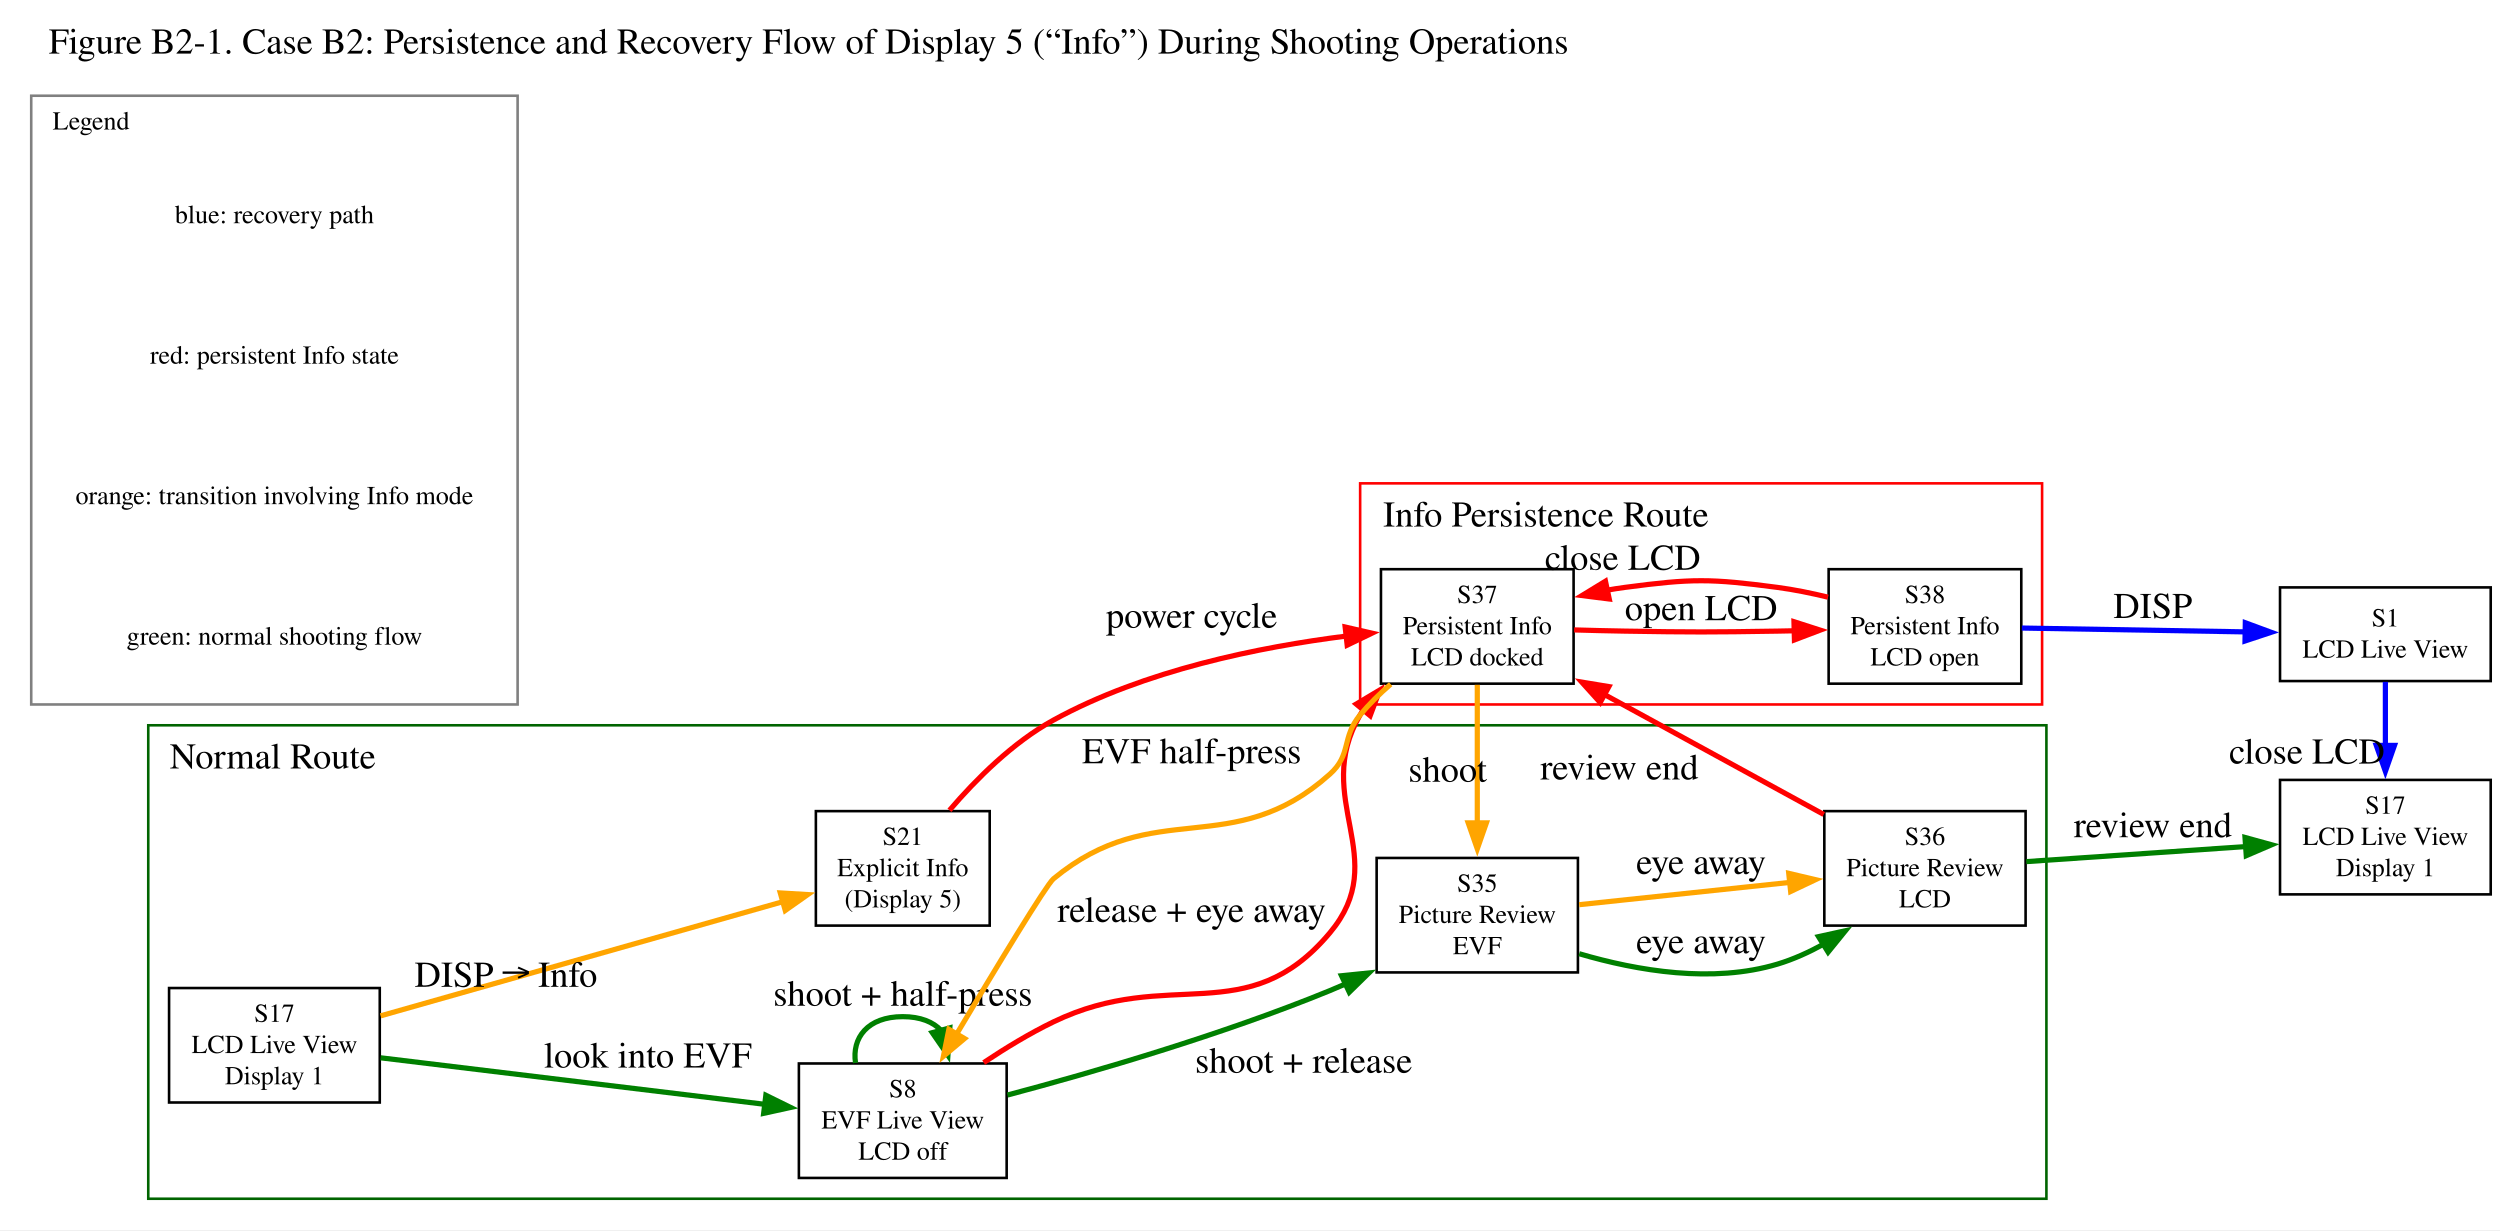
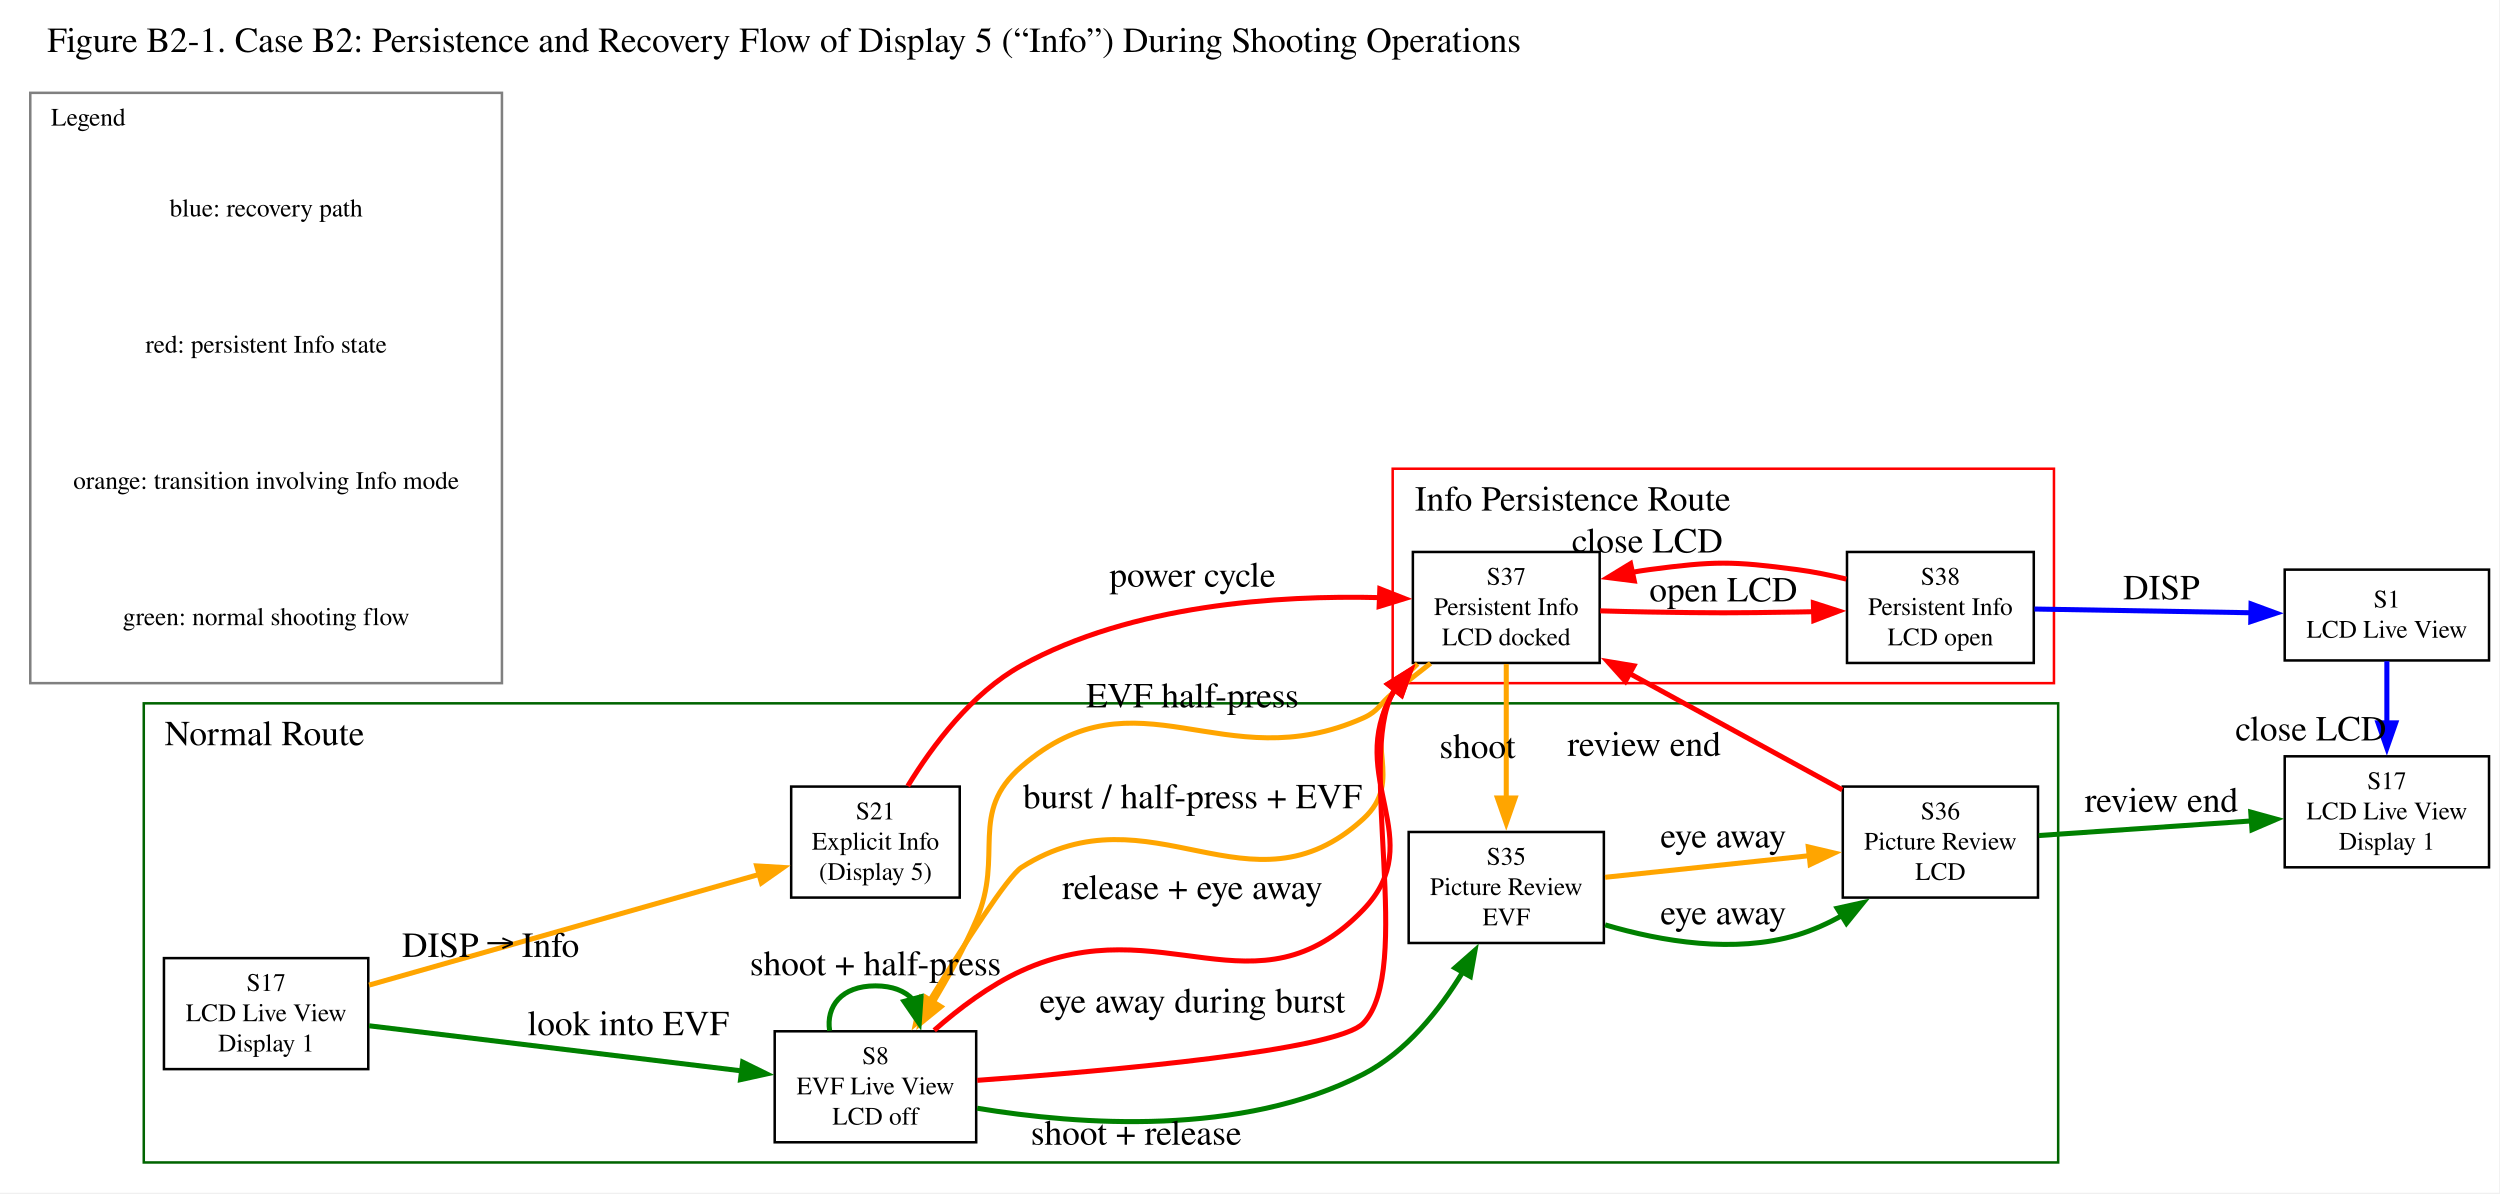
- <svg xmlns="http://www.w3.org/2000/svg" width="961pt" height="473pt" viewBox="0.00 0.00 961.00 473.00">
+ <svg xmlns="http://www.w3.org/2000/svg" width="991pt" height="473pt" viewBox="0.00 0.00 991.00 473.00">
  <g id="graph0" class="graph" transform="scale(1 1) rotate(0) translate(4 468.8)">
-     <polygon fill="white" stroke="none" points="-4,4 -4,-468.8 957.43,-468.8 957.43,4 -4,4" />
+     <polygon fill="white" stroke="none" points="-4,4 -4,-468.8 986.65,-468.8 986.65,4 -4,4" />
    <text xml:space="preserve" text-anchor="middle" x="306.82" y="-448.2" font-family="Times,serif" font-size="14.00">Figure B2-1. Case B2: Persistence and Recovery Flow of Display 5 (“Info”) During Shooting Operations</text>
    <g id="clust2" class="cluster">
-       <polygon fill="none" stroke="darkgreen" points="52.99,-8 52.99,-190 782.64,-190 782.64,-8 52.99,-8" />
+       <polygon fill="none" stroke="darkgreen" points="52.99,-8 52.99,-190 811.86,-190 811.86,-8 52.99,-8" />
      <text xml:space="preserve" text-anchor="middle" x="100.85" y="-173.4" font-family="Times,serif" font-size="14.00">Normal Route</text>
    </g>
    <g id="clust3" class="cluster">
-       <polygon fill="none" stroke="red" points="518.84,-198 518.84,-283 780.98,-283 780.98,-198 518.84,-198" />
-       <text xml:space="preserve" text-anchor="middle" x="590.22" y="-266.4" font-family="Times,serif" font-size="14.00">Info Persistence Route</text>
+       <polygon fill="none" stroke="red" points="548.06,-198 548.06,-283 810.19,-283 810.19,-198 548.06,-198" />
+       <text xml:space="preserve" text-anchor="middle" x="619.43" y="-266.4" font-family="Times,serif" font-size="14.00">Info Persistence Route</text>
    </g>
    <g id="clust5" class="cluster">
      <polygon fill="none" stroke="gray" points="8,-198 8,-432 194.97,-432 194.97,-198 8,-198" />
      <text xml:space="preserve" text-anchor="middle" x="30.99" y="-419" font-family="Times,serif" font-size="10.00">Legend</text>
    </g>
    <g id="node1" class="node">
+       <polygon fill="none" stroke="black" points="630.11,-250 556.06,-250 556.06,-206 630.11,-206 630.11,-250" />
+       <text xml:space="preserve" text-anchor="middle" x="593.08" y="-237" font-family="Times,serif" font-size="10.00">S37</text>
+       <text xml:space="preserve" text-anchor="middle" x="593.08" y="-225" font-family="Times,serif" font-size="10.00">Persistent Info</text>
+       <text xml:space="preserve" text-anchor="middle" x="593.08" y="-213" font-family="Times,serif" font-size="10.00">LCD docked</text>
+     </g>
+     <g id="node2" class="node">
+       <polygon fill="none" stroke="black" points="802.19,-250 728.15,-250 728.15,-206 802.19,-206 802.19,-250" />
+       <text xml:space="preserve" text-anchor="middle" x="765.17" y="-237" font-family="Times,serif" font-size="10.00">S38</text>
+       <text xml:space="preserve" text-anchor="middle" x="765.17" y="-225" font-family="Times,serif" font-size="10.00">Persistent Info</text>
+       <text xml:space="preserve" text-anchor="middle" x="765.17" y="-213" font-family="Times,serif" font-size="10.00">LCD open</text>
+     </g>
+     <g id="edge15" class="edge">
+       <path fill="none" stroke="red" stroke-width="2" d="M630.33,-226.66C636.8,-226.47 643.48,-226.3 649.77,-226.2 675.86,-225.78 682.39,-225.78 708.48,-226.2 710.65,-226.23 712.85,-226.28 715.08,-226.33" />
+       <polygon fill="red" stroke="red" stroke-width="2" points="714.82,-229.82 724.9,-226.58 715,-222.82 714.82,-229.82" />
+       <text xml:space="preserve" text-anchor="middle" x="679.13" y="-230.4" font-family="Times,serif" font-size="14.00">open LCD</text>
+     </g>
+     <g id="node5" class="node">
+       <polygon fill="none" stroke="black" points="382.96,-60 303.09,-60 303.09,-16 382.96,-16 382.96,-60" />
+       <text xml:space="preserve" text-anchor="middle" x="343.03" y="-47" font-family="Times,serif" font-size="10.00">S8</text>
+       <text xml:space="preserve" text-anchor="middle" x="343.03" y="-35" font-family="Times,serif" font-size="10.00">EVF Live View</text>
+       <text xml:space="preserve" text-anchor="middle" x="343.03" y="-23" font-family="Times,serif" font-size="10.00">LCD off</text>
+     </g>
+     <g id="edge8" class="edge">
+       <path fill="none" stroke="orange" stroke-width="2" d="M563.06,-205.86C558.03,-201.94 552.87,-197.88 548.06,-194 542.79,-189.75 542.58,-186.96 536.4,-184.2 480.88,-159.42 446.98,-204.74 400.96,-165 379.57,-146.52 394.23,-129.92 382.96,-104 378.19,-93.01 371.95,-81.58 365.87,-71.38" />
+       <polygon fill="orange" stroke="orange" stroke-width="2" points="368.97,-69.74 360.75,-63.06 363.01,-73.41 368.97,-69.74" />
+       <text xml:space="preserve" text-anchor="middle" x="468.68" y="-188.4" font-family="Times,serif" font-size="14.00">EVF half-press</text>
+     </g>
+     <g id="edge11" class="edge">
+       <path fill="none" stroke="orange" stroke-width="2" d="M557.95,-205.68C554.21,-202.13 550.78,-198.22 548.06,-194 535.76,-174.88 553.17,-159.54 536.4,-144.2 491.54,-103.17 452.28,-157.6 400.96,-125 395.47,-121.51 378.06,-94.28 363.93,-71.21" />
+       <polygon fill="orange" stroke="orange" stroke-width="2" points="367.07,-69.65 358.89,-62.92 361.09,-73.28 367.07,-69.65" />
+       <text xml:space="preserve" text-anchor="middle" x="468.68" y="-148.4" font-family="Times,serif" font-size="14.00">burst / half-press + EVF</text>
+     </g>
+     <g id="node7" class="node">
+       <polygon fill="none" stroke="black" points="631.77,-139 554.4,-139 554.4,-95 631.77,-95 631.77,-139" />
+       <text xml:space="preserve" text-anchor="middle" x="593.08" y="-126" font-family="Times,serif" font-size="10.00">S35</text>
+       <text xml:space="preserve" text-anchor="middle" x="593.08" y="-114" font-family="Times,serif" font-size="10.00">Picture Review</text>
+       <text xml:space="preserve" text-anchor="middle" x="593.08" y="-102" font-family="Times,serif" font-size="10.00">EVF</text>
+     </g>
+     <g id="edge12" class="edge">
+       <path fill="none" stroke="orange" stroke-width="2" d="M593.08,-205.57C593.08,-190.31 593.08,-169.79 593.08,-152.35" />
+       <polygon fill="orange" stroke="orange" stroke-width="2" points="596.58,-152.49 593.08,-142.49 589.58,-152.49 596.58,-152.49" />
+       <text xml:space="preserve" text-anchor="middle" x="581.68" y="-168.3" font-family="Times,serif" font-size="14.00">shoot</text>
+     </g>
+     <g id="edge16" class="edge">
+       <path fill="none" stroke="red" stroke-width="2" d="M727.91,-239.24C721.49,-240.8 714.84,-242.16 708.48,-243 682.61,-246.42 675.64,-246.42 649.77,-243 647.49,-242.7 645.17,-242.33 642.83,-241.91" />
+       <polygon fill="red" stroke="red" stroke-width="2" points="643.82,-238.54 633.31,-239.87 642.36,-245.39 643.82,-238.54" />
+       <text xml:space="preserve" text-anchor="middle" x="648.99" y="-249.77" font-family="Times,serif" font-size="14.00">close LCD</text>
+     </g>
+     <g id="node9" class="node">
+       <polygon fill="none" stroke="black" points="982.65,-243 901.66,-243 901.66,-207 982.65,-207 982.65,-243" />
+       <text xml:space="preserve" text-anchor="middle" x="942.15" y="-228" font-family="Times,serif" font-size="10.00">S1</text>
+       <text xml:space="preserve" text-anchor="middle" x="942.15" y="-216" font-family="Times,serif" font-size="10.00">LCD Live View</text>
+     </g>
+     <g id="edge17" class="edge">
+       <path fill="none" stroke="blue" stroke-width="2" d="M802.43,-227.38C827.32,-226.95 860.74,-226.38 888.55,-225.9" />
+       <polygon fill="blue" stroke="blue" stroke-width="2" points="888.32,-229.41 898.26,-225.74 888.2,-222.41 888.32,-229.41" />
+       <text xml:space="preserve" text-anchor="middle" x="852.76" y="-231.23" font-family="Times,serif" font-size="14.00">DISP</text>
+     </g>
+     <g id="node3" class="node">
      <polygon fill="none" stroke="black" points="141.98,-89 60.99,-89 60.99,-45 141.98,-45 141.98,-89" />
      <text xml:space="preserve" text-anchor="middle" x="101.49" y="-76" font-family="Times,serif" font-size="10.00">S17</text>
      <text xml:space="preserve" text-anchor="middle" x="101.49" y="-64" font-family="Times,serif" font-size="10.00">LCD Live View</text>
      <text xml:space="preserve" text-anchor="middle" x="101.49" y="-52" font-family="Times,serif" font-size="10.00">Display 1</text>
-     </g>
-     <g id="node3" class="node">
-       <polygon fill="none" stroke="black" points="382.96,-60 303.09,-60 303.09,-16 382.96,-16 382.96,-60" />
-       <text xml:space="preserve" text-anchor="middle" x="343.03" y="-47" font-family="Times,serif" font-size="10.00">S8</text>
-       <text xml:space="preserve" text-anchor="middle" x="343.03" y="-35" font-family="Times,serif" font-size="10.00">EVF Live View</text>
-       <text xml:space="preserve" text-anchor="middle" x="343.03" y="-23" font-family="Times,serif" font-size="10.00">LCD off</text>
    </g>
    <g id="edge1" class="edge">
      <path fill="none" stroke="green" stroke-width="2" d="M142.31,-62.18C182.79,-57.28 245.68,-49.66 290.06,-44.29" />
      <polygon fill="green" stroke="green" stroke-width="2" points="290.39,-47.78 299.9,-43.1 289.55,-40.83 290.39,-47.78" />
      <text xml:space="preserve" text-anchor="middle" x="245.03" y="-58.44" font-family="Times,serif" font-size="14.00">look into EVF</text>
    </g>
-     <g id="node4" class="node">
+     <g id="node6" class="node">
      <polygon fill="none" stroke="black" points="376.44,-157 309.62,-157 309.62,-113 376.44,-113 376.44,-157" />
      <text xml:space="preserve" text-anchor="middle" x="343.03" y="-144" font-family="Times,serif" font-size="10.00">S21</text>
      <text xml:space="preserve" text-anchor="middle" x="343.03" y="-132" font-family="Times,serif" font-size="10.00">Explicit Info</text>
      <text xml:space="preserve" text-anchor="middle" x="343.03" y="-120" font-family="Times,serif" font-size="10.00">(Display 5)</text>
    </g>
    <g id="edge5" class="edge">
      <path fill="none" stroke="orange" stroke-width="2" d="M142.31,-78.31C184.93,-90.4 252.41,-109.56 296.95,-122.2" />
      <polygon fill="orange" stroke="orange" stroke-width="2" points="295.94,-125.55 306.51,-124.92 297.85,-118.82 295.94,-125.55" />
      <text xml:space="preserve" text-anchor="middle" x="190.49" y="-89.48" font-family="Times,serif" font-size="14.00">DISP → Info</text>
    </g>
-     <g id="node2" class="node">
-       <polygon fill="none" stroke="black" points="953.43,-169 872.44,-169 872.44,-125 953.43,-125 953.43,-169" />
-       <text xml:space="preserve" text-anchor="middle" x="912.94" y="-156" font-family="Times,serif" font-size="10.00">S17</text>
-       <text xml:space="preserve" text-anchor="middle" x="912.94" y="-144" font-family="Times,serif" font-size="10.00">LCD Live View</text>
-       <text xml:space="preserve" text-anchor="middle" x="912.94" y="-132" font-family="Times,serif" font-size="10.00">Display 1</text>
+     <g id="node4" class="node">
+       <polygon fill="none" stroke="black" points="982.65,-169 901.66,-169 901.66,-125 982.65,-125 982.65,-169" />
+       <text xml:space="preserve" text-anchor="middle" x="942.15" y="-156" font-family="Times,serif" font-size="10.00">S17</text>
+       <text xml:space="preserve" text-anchor="middle" x="942.15" y="-144" font-family="Times,serif" font-size="10.00">LCD Live View</text>
+       <text xml:space="preserve" text-anchor="middle" x="942.15" y="-132" font-family="Times,serif" font-size="10.00">Display 1</text>
+     </g>
+     <g id="edge9" class="edge">
+       <path fill="none" stroke="red" stroke-width="2" d="M366.32,-60.39C376.17,-69.06 388.36,-78.25 400.96,-84 456.59,-109.39 494.07,-64.07 536.4,-108.2 563.04,-135.97 528.8,-160.68 548.06,-194 548.36,-194.52 548.68,-195.04 549,-195.55" />
+       <polygon fill="red" stroke="red" stroke-width="2" points="546.18,-197.63 555.22,-203.16 551.6,-193.2 546.18,-197.63" />
+       <text xml:space="preserve" text-anchor="middle" x="468.68" y="-112.4" font-family="Times,serif" font-size="14.00">release + eye away</text>
+     </g>
+     <g id="edge10" class="edge">
+       <path fill="none" stroke="red" stroke-width="2" d="M383.38,-40.55C436.57,-44.38 525.99,-52.35 536.4,-63.2 556.6,-84.26 534.04,-168.41 548.06,-194 548.35,-194.53 548.65,-195.05 548.97,-195.57" />
+       <polygon fill="red" stroke="red" stroke-width="2" points="546.1,-197.59 555.06,-203.24 551.58,-193.24 546.1,-197.59" />
+       <text xml:space="preserve" text-anchor="middle" x="468.68" y="-67.4" font-family="Times,serif" font-size="14.00">eye away during burst</text>
    </g>
    <g id="edge6" class="edge">
      <path fill="none" stroke="green" stroke-width="2" d="M324.87,-60.21C323.39,-69.8 329.44,-78 343.03,-78 349.82,-78 354.73,-75.95 357.76,-72.7" />
      <polygon fill="green" stroke="green" stroke-width="2" points="361.11,-73.7 360.38,-63.13 354.36,-71.85 361.11,-73.7" />
      <text xml:space="preserve" text-anchor="middle" x="343.03" y="-82.2" font-family="Times,serif" font-size="14.00">shoot + half-press</text>
    </g>
-     <g id="node5" class="node">
-       <polygon fill="none" stroke="black" points="602.55,-139 525.18,-139 525.18,-95 602.55,-95 602.55,-139" />
-       <text xml:space="preserve" text-anchor="middle" x="563.87" y="-126" font-family="Times,serif" font-size="10.00">S35</text>
-       <text xml:space="preserve" text-anchor="middle" x="563.87" y="-114" font-family="Times,serif" font-size="10.00">Picture Review</text>
-       <text xml:space="preserve" text-anchor="middle" x="563.87" y="-102" font-family="Times,serif" font-size="10.00">EVF</text>
-     </g>
    <g id="edge2" class="edge">
-       <path fill="none" stroke="green" stroke-width="2" d="M383.29,-47.87C416.79,-56.79 465.92,-71.1 507.18,-88 509.19,-88.82 511.23,-89.7 513.27,-90.6" />
-       <polygon fill="green" stroke="green" stroke-width="2" points="511.68,-93.72 522.22,-94.8 514.66,-87.39 511.68,-93.72" />
-       <text xml:space="preserve" text-anchor="middle" x="497.13" y="-56.44" font-family="Times,serif" font-size="14.00">shoot + release</text>
-     </g>
-     <g id="node7" class="node">
-       <polygon fill="none" stroke="black" points="600.89,-250 526.84,-250 526.84,-206 600.89,-206 600.89,-250" />
-       <text xml:space="preserve" text-anchor="middle" x="563.87" y="-237" font-family="Times,serif" font-size="10.00">S37</text>
-       <text xml:space="preserve" text-anchor="middle" x="563.87" y="-225" font-family="Times,serif" font-size="10.00">Persistent Info</text>
-       <text xml:space="preserve" text-anchor="middle" x="563.87" y="-213" font-family="Times,serif" font-size="10.00">LCD docked</text>
-     </g>
-     <g id="edge9" class="edge">
-       <path fill="none" stroke="red" stroke-width="2" d="M374.13,-60.33C382.54,-65.94 391.87,-71.61 400.96,-76 445.62,-97.57 475.28,-72.23 507.18,-110.2 531.37,-138.99 499.97,-161.47 518.84,-194 519.24,-194.68 519.65,-195.35 520.08,-196.01" />
-       <polygon fill="red" stroke="red" stroke-width="2" points="517.32,-198.16 526.42,-203.59 522.69,-193.67 517.32,-198.16" />
-       <text xml:space="preserve" text-anchor="middle" x="454.07" y="-114.4" font-family="Times,serif" font-size="14.00">release + eye away</text>
+       <path fill="none" stroke="green" stroke-width="2" d="M383.33,-29.5C424.03,-22.79 488.29,-18.21 536.4,-43 553.37,-51.75 566.58,-68.3 575.86,-83.53" />
+       <polygon fill="green" stroke="green" stroke-width="2" points="572.75,-85.14 580.71,-92.14 578.85,-81.71 572.75,-85.14" />
+       <text xml:space="preserve" text-anchor="middle" x="446.37" y="-15.04" font-family="Times,serif" font-size="14.00">shoot + release</text>
    </g>
    <g id="edge7" class="edge">
-       <path fill="none" stroke="red" stroke-width="2" d="M360.97,-157.32C371.26,-169.35 385.4,-183.45 400.96,-192 435.83,-211.16 480.22,-220.12 513.7,-224.32" />
-       <polygon fill="red" stroke="red" stroke-width="2" points="513.07,-227.77 523.4,-225.41 513.85,-220.81 513.07,-227.77" />
-       <text xml:space="preserve" text-anchor="middle" x="454.07" y="-227.51" font-family="Times,serif" font-size="14.00">power cycle</text>
+       <path fill="none" stroke="red" stroke-width="2" d="M355.84,-157.22C365.66,-173.32 381.21,-194.11 400.96,-205 444.71,-229.12 502.52,-232.91 543.06,-231.9" />
+       <polygon fill="red" stroke="red" stroke-width="2" points="542.96,-235.4 552.82,-231.52 542.69,-228.41 542.96,-235.4" />
+       <text xml:space="preserve" text-anchor="middle" x="468.68" y="-236.24" font-family="Times,serif" font-size="14.00">power cycle</text>
    </g>
-     <g id="node6" class="node">
-       <polygon fill="none" stroke="black" points="774.64,-157 697.27,-157 697.27,-113 774.64,-113 774.64,-157" />
-       <text xml:space="preserve" text-anchor="middle" x="735.95" y="-144" font-family="Times,serif" font-size="10.00">S36</text>
-       <text xml:space="preserve" text-anchor="middle" x="735.95" y="-132" font-family="Times,serif" font-size="10.00">Picture Review</text>
-       <text xml:space="preserve" text-anchor="middle" x="735.95" y="-120" font-family="Times,serif" font-size="10.00">LCD</text>
+     <g id="node8" class="node">
+       <polygon fill="none" stroke="black" points="803.86,-157 726.48,-157 726.48,-113 803.86,-113 803.86,-157" />
+       <text xml:space="preserve" text-anchor="middle" x="765.17" y="-144" font-family="Times,serif" font-size="10.00">S36</text>
+       <text xml:space="preserve" text-anchor="middle" x="765.17" y="-132" font-family="Times,serif" font-size="10.00">Picture Review</text>
+       <text xml:space="preserve" text-anchor="middle" x="765.17" y="-120" font-family="Times,serif" font-size="10.00">LCD</text>
    </g>
    <g id="edge3" class="edge">
-       <path fill="none" stroke="green" stroke-width="2" d="M603.04,-102.19C625.55,-95.56 654.4,-90.73 679.27,-98.2 685.42,-100.05 691.52,-102.82 697.3,-106.04" />
-       <polygon fill="green" stroke="green" stroke-width="2" points="695.04,-108.75 705.39,-111.03 698.72,-102.8 695.04,-108.75" />
-       <text xml:space="preserve" text-anchor="middle" x="649.91" y="-102.4" font-family="Times,serif" font-size="14.00">eye away</text>
+       <path fill="none" stroke="green" stroke-width="2" d="M632.26,-102.19C654.76,-95.56 683.62,-90.73 708.48,-98.2 714.64,-100.05 720.74,-102.82 726.52,-106.04" />
+       <polygon fill="green" stroke="green" stroke-width="2" points="724.26,-108.75 734.6,-111.03 727.94,-102.8 724.26,-108.75" />
+       <text xml:space="preserve" text-anchor="middle" x="679.13" y="-102.4" font-family="Times,serif" font-size="14.00">eye away</text>
    </g>
-     <g id="edge11" class="edge">
-       <path fill="none" stroke="orange" stroke-width="2" d="M603.04,-121.04C627,-123.58 658.19,-126.88 684.22,-129.63" />
-       <polygon fill="orange" stroke="orange" stroke-width="2" points="683.59,-133.08 693.9,-130.66 684.32,-126.12 683.59,-133.08" />
-       <text xml:space="preserve" text-anchor="middle" x="649.91" y="-132.86" font-family="Times,serif" font-size="14.00">eye away</text>
+     <g id="edge13" class="edge">
+       <path fill="none" stroke="orange" stroke-width="2" d="M632.26,-121.04C656.22,-123.58 687.4,-126.88 713.43,-129.63" />
+       <polygon fill="orange" stroke="orange" stroke-width="2" points="712.8,-133.08 723.12,-130.66 713.54,-126.12 712.8,-133.08" />
+       <text xml:space="preserve" text-anchor="middle" x="679.13" y="-132.86" font-family="Times,serif" font-size="14.00">eye away</text>
+     </g>
+     <g id="edge14" class="edge">
+       <path fill="none" stroke="red" stroke-width="2" d="M726.27,-155.72C701.39,-169.33 668.65,-187.23 641.97,-201.82" />
+       <polygon fill="red" stroke="red" stroke-width="2" points="640.32,-198.73 633.23,-206.6 643.68,-204.87 640.32,-198.73" />
+       <text xml:space="preserve" text-anchor="middle" x="647.71" y="-169.18" font-family="Times,serif" font-size="14.00">review end</text>
    </g>
    <g id="edge4" class="edge">
-       <path fill="none" stroke="green" stroke-width="2" d="M774.92,-137.6C799.63,-139.3 832.19,-141.53 859.37,-143.39" />
-       <polygon fill="green" stroke="green" stroke-width="2" points="858.98,-146.88 869.2,-144.07 859.46,-139.89 858.98,-146.88" />
-       <text xml:space="preserve" text-anchor="middle" x="823.54" y="-146.98" font-family="Times,serif" font-size="14.00">review end</text>
+       <path fill="none" stroke="green" stroke-width="2" d="M804.14,-137.6C828.84,-139.3 861.4,-141.53 888.58,-143.39" />
+       <polygon fill="green" stroke="green" stroke-width="2" points="888.2,-146.88 898.42,-144.07 888.68,-139.89 888.2,-146.88" />
+       <text xml:space="preserve" text-anchor="middle" x="852.76" y="-146.98" font-family="Times,serif" font-size="14.00">review end</text>
    </g>
-     <g id="edge12" class="edge">
-       <path fill="none" stroke="red" stroke-width="2" d="M697.05,-155.72C672.18,-169.33 639.43,-187.23 612.75,-201.82" />
-       <polygon fill="red" stroke="red" stroke-width="2" points="611.11,-198.73 604.01,-206.6 614.46,-204.87 611.11,-198.73" />
-       <text xml:space="preserve" text-anchor="middle" x="618.49" y="-169.18" font-family="Times,serif" font-size="14.00">review end</text>
-     </g>
-     <g id="edge8" class="edge">
-       <path fill="none" stroke="orange" stroke-width="2" d="M530.57,-205.79C526.35,-202.13 522.3,-198.16 518.84,-194 511.57,-185.24 515.66,-178.79 507.18,-171.2 469.57,-137.54 439.84,-163.19 400.96,-131 398.22,-128.73 378.97,-96.9 363.61,-71.11" />
-       <polygon fill="orange" stroke="orange" stroke-width="2" points="366.77,-69.58 358.65,-62.77 360.75,-73.15 366.77,-69.58" />
-       <text xml:space="preserve" text-anchor="middle" x="454.07" y="-175.4" font-family="Times,serif" font-size="14.00">EVF half-press</text>
-     </g>
-     <g id="edge10" class="edge">
-       <path fill="none" stroke="orange" stroke-width="2" d="M563.87,-205.57C563.87,-190.31 563.87,-169.79 563.87,-152.35" />
-       <polygon fill="orange" stroke="orange" stroke-width="2" points="567.37,-152.49 563.87,-142.49 560.37,-152.49 567.37,-152.49" />
-       <text xml:space="preserve" text-anchor="middle" x="552.47" y="-168.3" font-family="Times,serif" font-size="14.00">shoot</text>
-     </g>
-     <g id="node8" class="node">
-       <polygon fill="none" stroke="black" points="772.98,-250 698.93,-250 698.93,-206 772.98,-206 772.98,-250" />
-       <text xml:space="preserve" text-anchor="middle" x="735.95" y="-237" font-family="Times,serif" font-size="10.00">S38</text>
-       <text xml:space="preserve" text-anchor="middle" x="735.95" y="-225" font-family="Times,serif" font-size="10.00">Persistent Info</text>
-       <text xml:space="preserve" text-anchor="middle" x="735.95" y="-213" font-family="Times,serif" font-size="10.00">LCD open</text>
-     </g>
-     <g id="edge13" class="edge">
-       <path fill="none" stroke="red" stroke-width="2" d="M601.11,-226.66C607.58,-226.47 614.27,-226.3 620.55,-226.2 646.65,-225.78 653.18,-225.78 679.27,-226.2 681.43,-226.23 683.64,-226.28 685.87,-226.33" />
-       <polygon fill="red" stroke="red" stroke-width="2" points="685.6,-229.82 695.69,-226.58 685.78,-222.82 685.6,-229.82" />
-       <text xml:space="preserve" text-anchor="middle" x="649.91" y="-230.4" font-family="Times,serif" font-size="14.00">open LCD</text>
-     </g>
-     <g id="edge14" class="edge">
-       <path fill="none" stroke="red" stroke-width="2" d="M698.69,-239.24C692.28,-240.8 685.62,-242.16 679.27,-243 653.4,-246.42 646.42,-246.42 620.55,-243 618.27,-242.7 615.95,-242.33 613.61,-241.91" />
-       <polygon fill="red" stroke="red" stroke-width="2" points="614.6,-238.54 604.09,-239.87 613.14,-245.39 614.6,-238.54" />
-       <text xml:space="preserve" text-anchor="middle" x="619.78" y="-249.77" font-family="Times,serif" font-size="14.00">close LCD</text>
-     </g>
-     <g id="node9" class="node">
-       <polygon fill="none" stroke="black" points="953.43,-243 872.44,-243 872.44,-207 953.43,-207 953.43,-243" />
-       <text xml:space="preserve" text-anchor="middle" x="912.94" y="-228" font-family="Times,serif" font-size="10.00">S1</text>
-       <text xml:space="preserve" text-anchor="middle" x="912.94" y="-216" font-family="Times,serif" font-size="10.00">LCD Live View</text>
-     </g>
-     <g id="edge15" class="edge">
-       <path fill="none" stroke="blue" stroke-width="2" d="M773.21,-227.38C798.1,-226.95 831.53,-226.38 859.33,-225.9" />
-       <polygon fill="blue" stroke="blue" stroke-width="2" points="859.1,-229.41 869.04,-225.74 858.98,-222.41 859.1,-229.41" />
-       <text xml:space="preserve" text-anchor="middle" x="823.54" y="-231.23" font-family="Times,serif" font-size="14.00">DISP</text>
-     </g>
-     <g id="edge16" class="edge">
-       <path fill="none" stroke="blue" stroke-width="2" d="M912.94,-206.7C912.94,-198.51 912.94,-190.31 912.94,-182.12" />
-       <polygon fill="blue" stroke="blue" stroke-width="2" points="916.44,-182.27 912.94,-172.27 909.44,-182.27 916.44,-182.27" />
-       <text xml:space="preserve" text-anchor="middle" x="882.8" y="-175.28" font-family="Times,serif" font-size="14.00">close LCD</text>
+     <g id="edge18" class="edge">
+       <path fill="none" stroke="blue" stroke-width="2" d="M942.15,-206.7C942.15,-198.51 942.15,-190.31 942.15,-182.12" />
+       <polygon fill="blue" stroke="blue" stroke-width="2" points="945.65,-182.27 942.15,-172.27 938.65,-182.27 945.65,-182.27" />
+       <text xml:space="preserve" text-anchor="middle" x="912.02" y="-175.28" font-family="Times,serif" font-size="14.00">close LCD</text>
    </g>
    <g id="node10" class="node">
      <text xml:space="preserve" text-anchor="middle" x="101.49" y="-221" font-family="Times,serif" font-size="10.00">green: normal shooting flow</text>
    </g>
    <g id="node11" class="node">
      <text xml:space="preserve" text-anchor="middle" x="101.49" y="-275" font-family="Times,serif" font-size="10.00">orange: transition involving Info mode</text>
    </g>
    <g id="node12" class="node">
      <text xml:space="preserve" text-anchor="middle" x="101.49" y="-329" font-family="Times,serif" font-size="10.00">red: persistent Info state</text>
    </g>
    <g id="node13" class="node">
      <text xml:space="preserve" text-anchor="middle" x="101.49" y="-383" font-family="Times,serif" font-size="10.00">blue: recovery path</text>
    </g>
  </g>
</svg>
